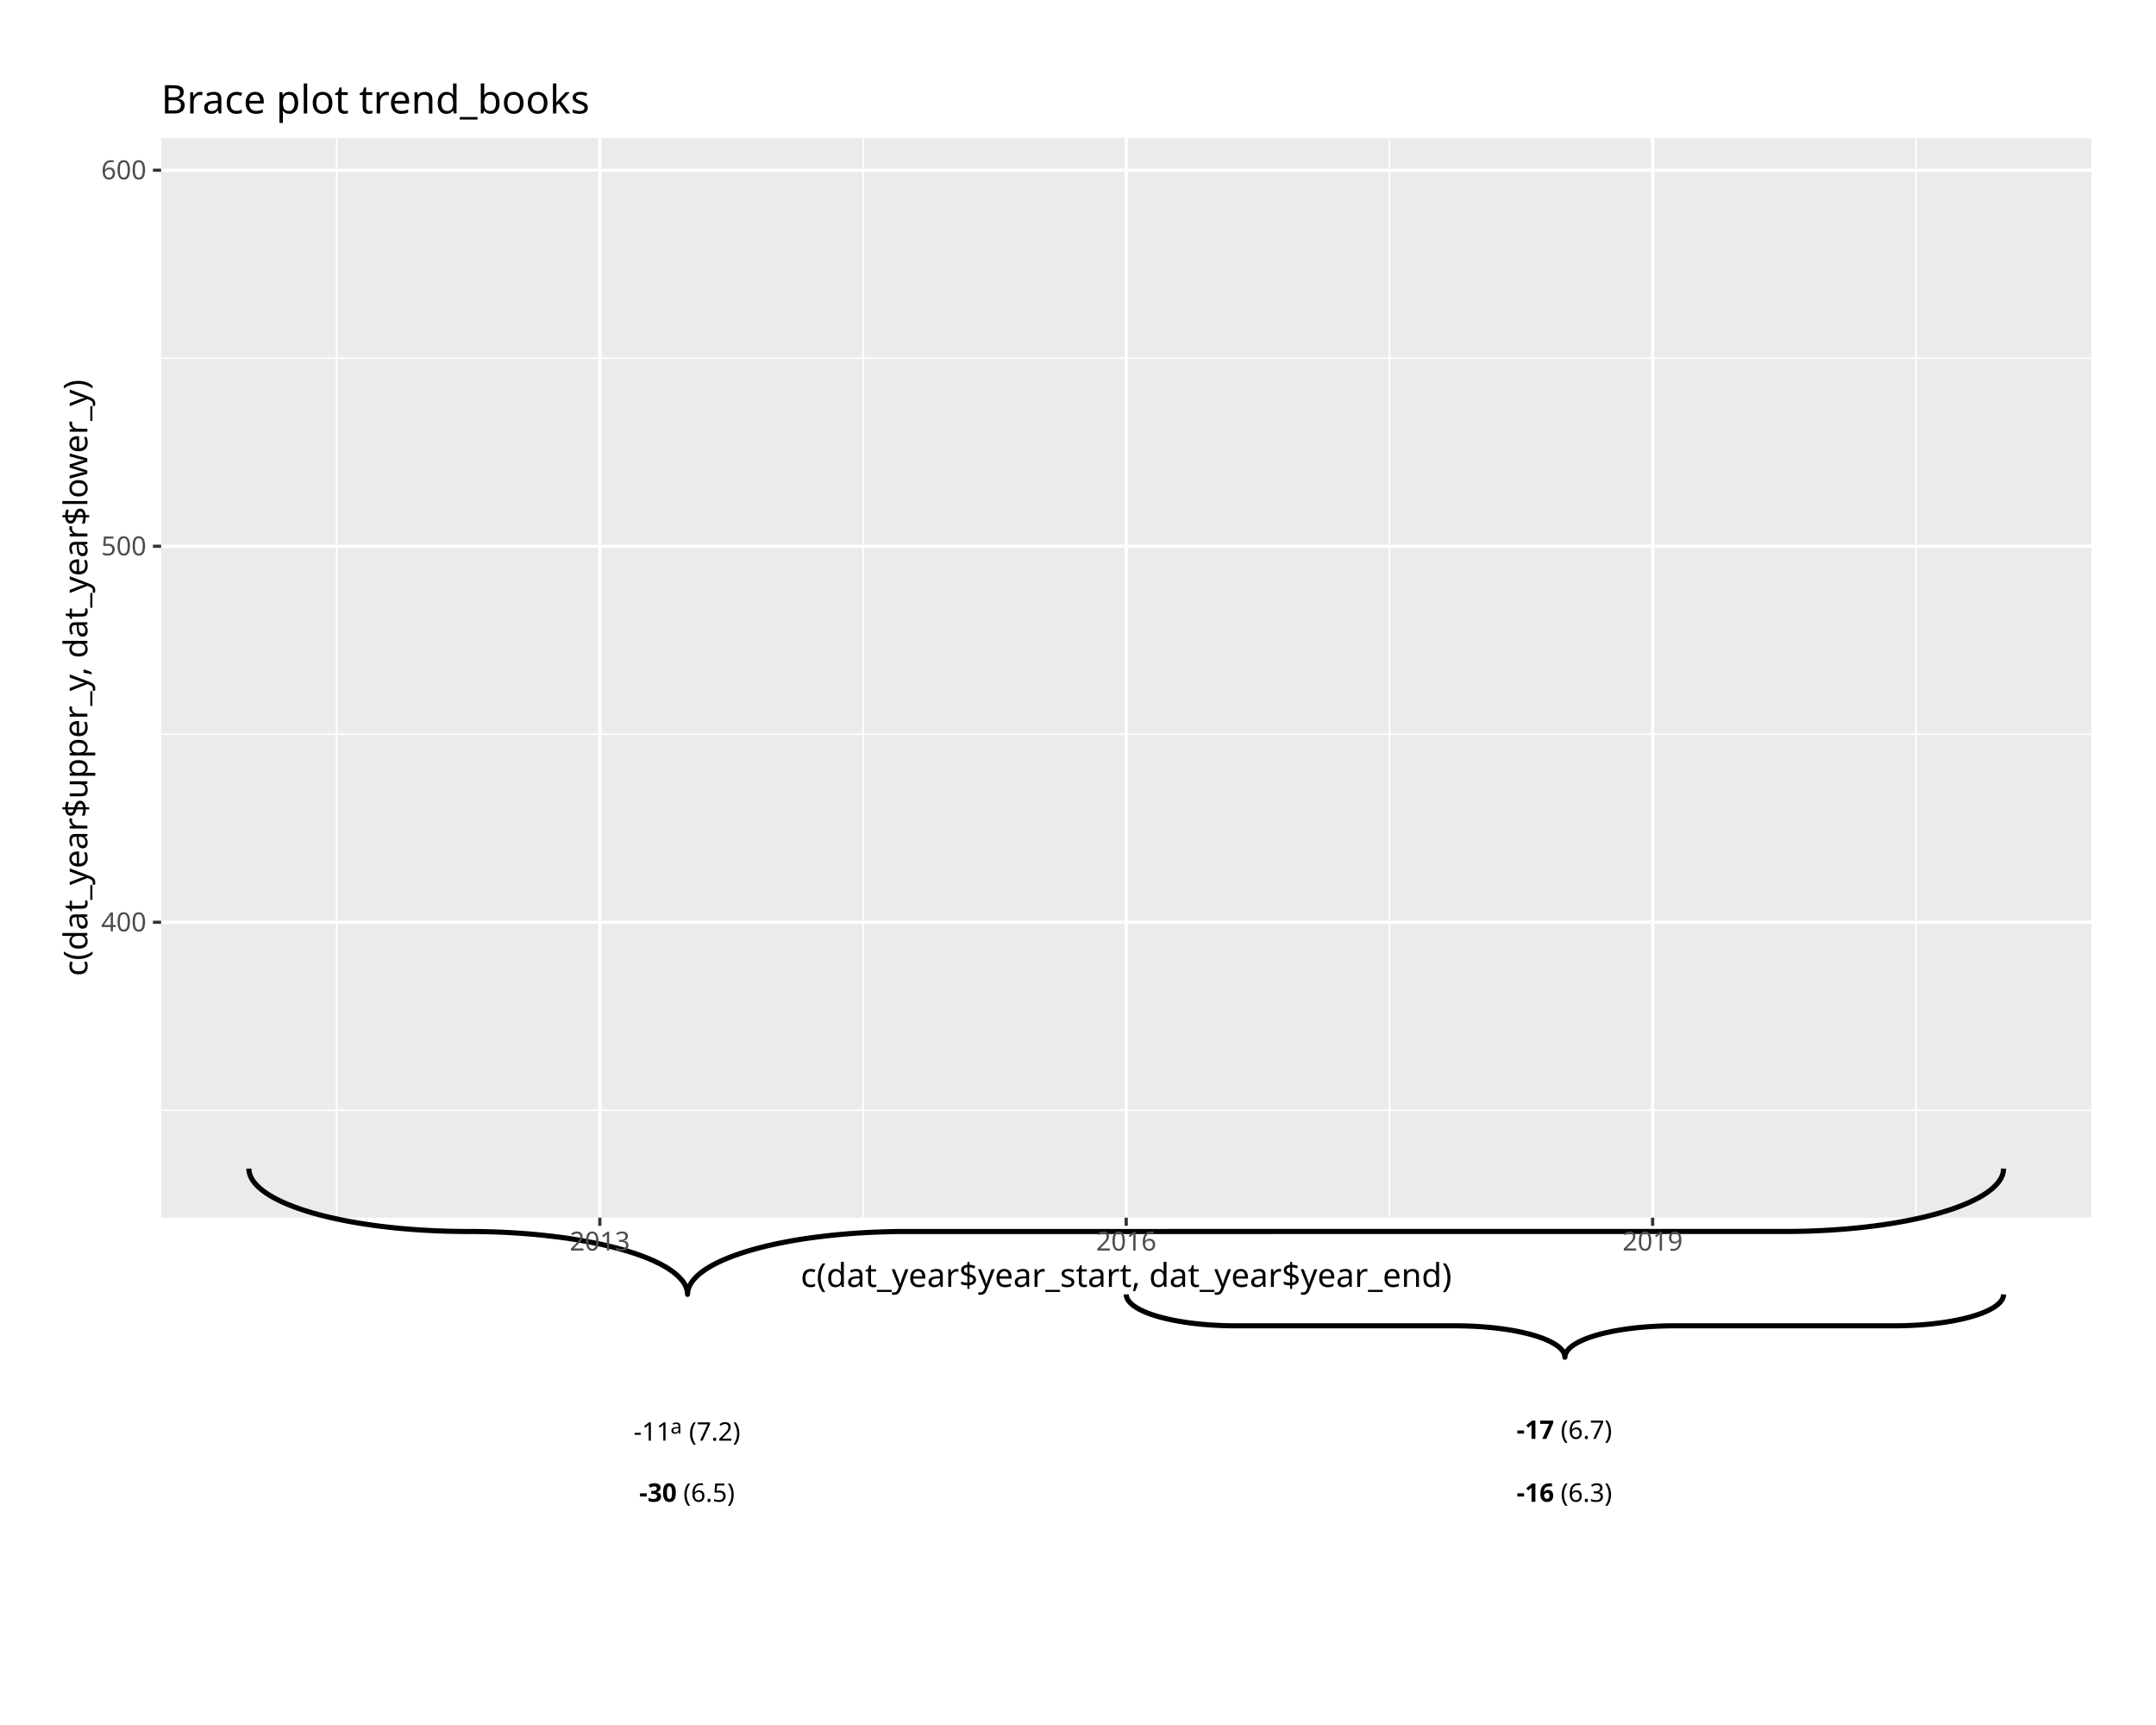
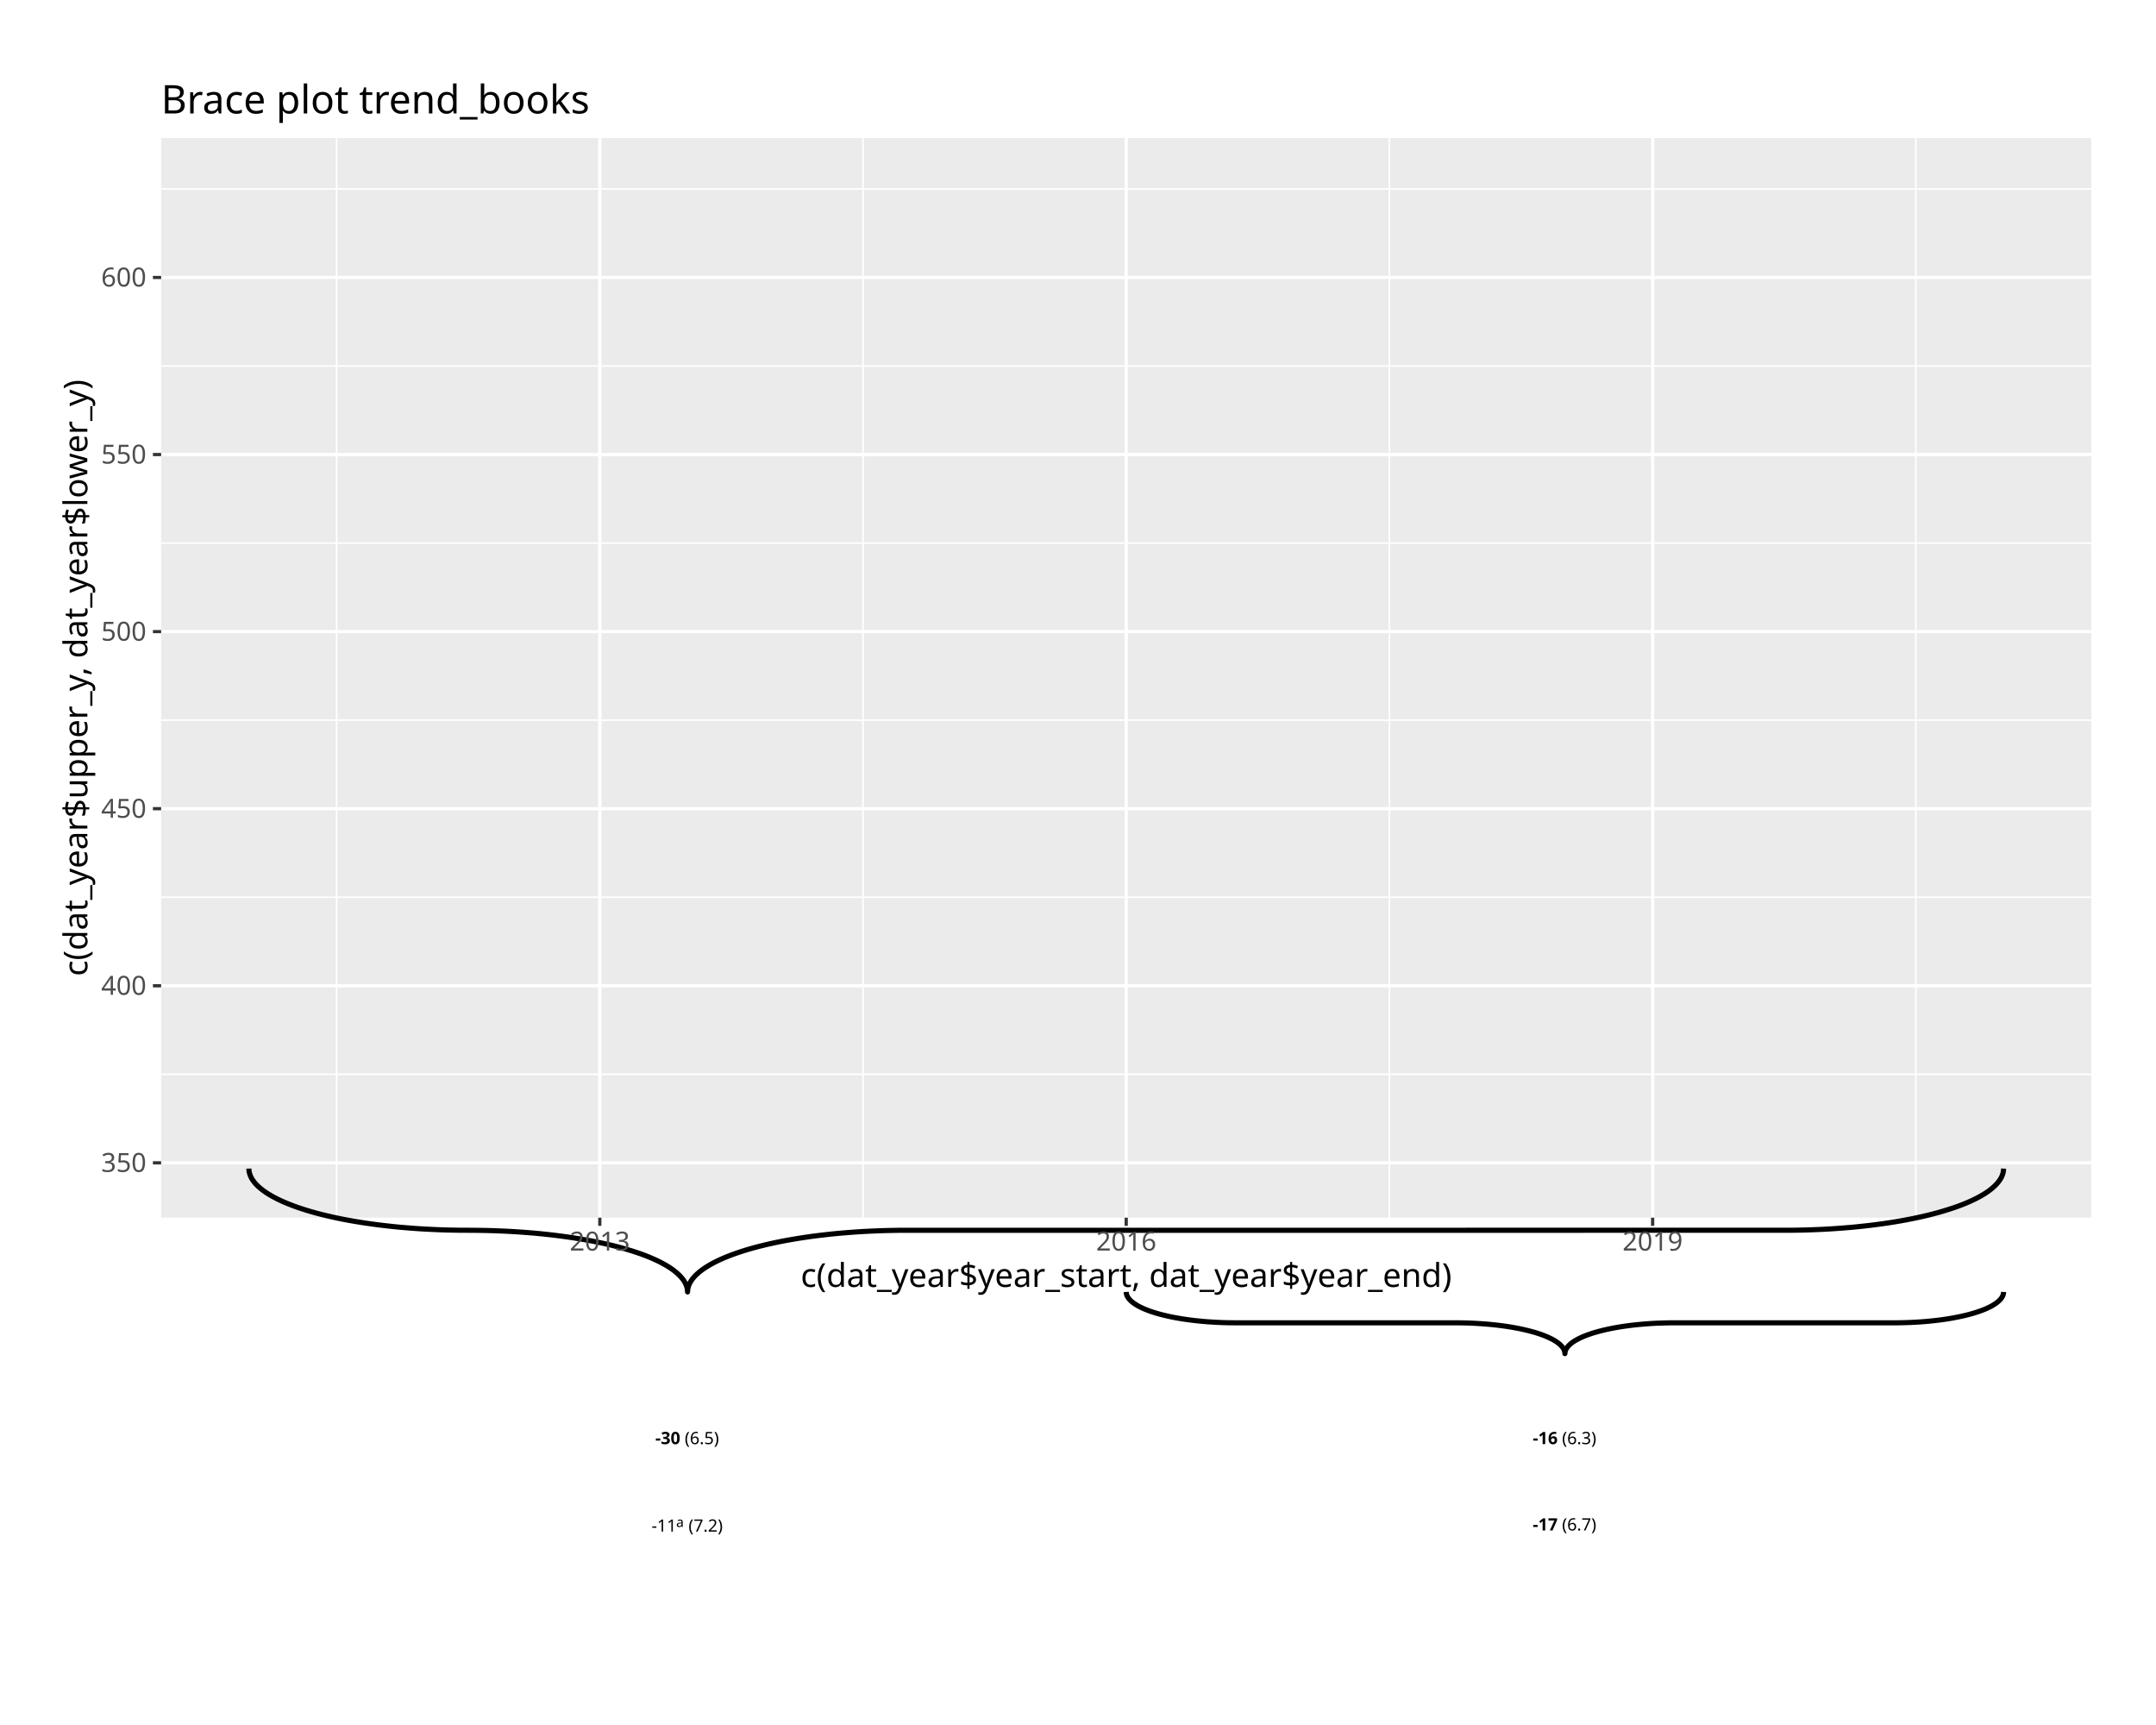
<svg xmlns="http://www.w3.org/2000/svg" class="svglite" data-engine-version="2.0" width="720.00pt" height="576.00pt" viewBox="0 0 720.00 576.00">
  <defs>
    <style type="text/css">
    .svglite line, .svglite polyline, .svglite polygon, .svglite path, .svglite rect, .svglite circle {
      fill: none;
      stroke: #000000;
      stroke-linecap: round;
      stroke-linejoin: round;
      stroke-miterlimit: 10.00;
    }
  </style>
  </defs>
  <rect width="100%" height="100%" style="stroke: none; fill: #FFFFFF;" />
  <defs>
    <clipPath id="cpMC4wMHw3MjAuMDB8MC4wMHw1NzYuMDA=">
      <rect x="0.00" y="0.00" width="720.00" height="576.00" />
    </clipPath>
  </defs>
  <g clip-path="url(#cpMC4wMHw3MjAuMDB8MC4wMHw1NzYuMDA=)">
    <rect x="-0" y="0.00" width="720.00" height="576.00" style="stroke-width: 1.07; stroke: #FFFFFF; fill: #FFFFFF;" />
    <rect x="53.81" y="46.10" width="644.59" height="360.49" style="stroke-width: 1.07; stroke: none; fill: #EBEBEB;" />
-     <polyline points="53.81,370.74 698.40,370.74 " style="stroke-width: 0.53; stroke: #FFFFFF; stroke-linecap: butt;" />
-     <polyline points="53.81,245.18 698.40,245.18 " style="stroke-width: 0.53; stroke: #FFFFFF; stroke-linecap: butt;" />
-     <polyline points="53.81,119.62 698.40,119.62 " style="stroke-width: 0.53; stroke: #FFFFFF; stroke-linecap: butt;" />
+     <polyline points="53.81,358.72 698.40,358.72 " style="stroke-width: 0.53; stroke: #FFFFFF; stroke-linecap: butt;" />
+     <polyline points="53.81,299.59 698.40,299.59 " style="stroke-width: 0.53; stroke: #FFFFFF; stroke-linecap: butt;" />
+     <polyline points="53.81,240.46 698.40,240.46 " style="stroke-width: 0.53; stroke: #FFFFFF; stroke-linecap: butt;" />
+     <polyline points="53.81,181.34 698.40,181.34 " style="stroke-width: 0.53; stroke: #FFFFFF; stroke-linecap: butt;" />
+     <polyline points="53.81,122.21 698.40,122.21 " style="stroke-width: 0.53; stroke: #FFFFFF; stroke-linecap: butt;" />
+     <polyline points="53.81,63.08 698.40,63.08 " style="stroke-width: 0.53; stroke: #FFFFFF; stroke-linecap: butt;" />
    <polyline points="112.41,406.59 112.41,46.10 " style="stroke-width: 0.53; stroke: #FFFFFF; stroke-linecap: butt;" />
    <polyline points="288.21,406.59 288.21,46.10 " style="stroke-width: 0.53; stroke: #FFFFFF; stroke-linecap: butt;" />
    <polyline points="464.00,406.59 464.00,46.10 " style="stroke-width: 0.53; stroke: #FFFFFF; stroke-linecap: butt;" />
    <polyline points="639.80,406.59 639.80,46.10 " style="stroke-width: 0.53; stroke: #FFFFFF; stroke-linecap: butt;" />
-     <polyline points="53.81,307.96 698.40,307.96 " style="stroke-width: 1.07; stroke: #FFFFFF; stroke-linecap: butt;" />
-     <polyline points="53.81,182.40 698.40,182.40 " style="stroke-width: 1.07; stroke: #FFFFFF; stroke-linecap: butt;" />
-     <polyline points="53.81,56.84 698.40,56.84 " style="stroke-width: 1.07; stroke: #FFFFFF; stroke-linecap: butt;" />
+     <polyline points="53.81,388.28 698.40,388.28 " style="stroke-width: 1.07; stroke: #FFFFFF; stroke-linecap: butt;" />
+     <polyline points="53.81,329.16 698.40,329.16 " style="stroke-width: 1.07; stroke: #FFFFFF; stroke-linecap: butt;" />
+     <polyline points="53.81,270.03 698.40,270.03 " style="stroke-width: 1.07; stroke: #FFFFFF; stroke-linecap: butt;" />
+     <polyline points="53.81,210.90 698.40,210.90 " style="stroke-width: 1.07; stroke: #FFFFFF; stroke-linecap: butt;" />
+     <polyline points="53.81,151.77 698.40,151.77 " style="stroke-width: 1.07; stroke: #FFFFFF; stroke-linecap: butt;" />
+     <polyline points="53.81,92.65 698.40,92.65 " style="stroke-width: 1.07; stroke: #FFFFFF; stroke-linecap: butt;" />
    <polyline points="200.31,406.59 200.31,46.10 " style="stroke-width: 1.07; stroke: #FFFFFF; stroke-linecap: butt;" />
    <polyline points="376.10,406.59 376.10,46.10 " style="stroke-width: 1.07; stroke: #FFFFFF; stroke-linecap: butt;" />
    <polyline points="551.90,406.59 551.90,46.10 " style="stroke-width: 1.07; stroke: #FFFFFF; stroke-linecap: butt;" />
-     <polyline points="83.11,390.21 83.12,390.54 83.19,391.20 83.34,391.86 83.56,392.52 83.85,393.18 84.21,393.83 84.65,394.49 85.15,395.13 85.73,395.77 86.38,396.41 87.10,397.04 87.88,397.66 88.74,398.28 89.66,398.89 90.65,399.49 91.71,400.08 92.83,400.66 94.01,401.23 95.25,401.79 96.56,402.33 97.92,402.87 99.35,403.39 100.83,403.90 102.36,404.40 103.95,404.88 105.59,405.35 107.29,405.80 109.03,406.23 110.82,406.65 112.65,407.06 114.53,407.45 116.45,407.82 118.41,408.17 120.40,408.50 122.44,408.82 124.50,409.12 126.60,409.40 128.73,409.66 130.88,409.90 133.06,410.12 135.27,410.32 137.49,410.50 139.74,410.66 142.00,410.80 144.27,410.92 146.56,411.02 148.85,411.10 151.16,411.15 153.47,411.19 155.78,411.21 158.09,411.21 160.40,411.24 162.71,411.29 165.01,411.35 167.30,411.44 169.58,411.55 171.85,411.68 174.10,411.83 176.34,412.00 178.55,412.19 180.74,412.40 182.91,412.64 185.05,412.89 187.17,413.15 189.25,413.44 191.30,413.75 193.32,414.08 195.29,414.42 197.23,414.78 199.13,415.16 200.99,415.55 202.80,415.97 204.56,416.39 206.28,416.84 207.95,417.30 209.56,417.77 211.13,418.26 212.63,418.76 214.09,419.28 215.48,419.81 216.82,420.35 218.09,420.90 219.31,421.47 220.46,422.04 221.54,422.63 222.57,423.22 223.52,423.83 224.41,424.44 225.23,425.06 225.99,425.69 226.67,426.32 227.28,426.96 227.82,427.60 228.30,428.25 228.70,428.91 229.02,429.56 229.28,430.22 229.46,430.88 229.57,431.54 229.61,432.21 229.61,432.21 229.62,431.88 229.69,431.21 229.83,430.55 230.05,429.89 230.34,429.23 230.71,428.58 231.14,427.93 231.65,427.28 232.23,426.64 232.88,426.00 233.59,425.37 234.38,424.75 235.24,424.13 236.16,423.52 237.15,422.92 238.20,422.33 239.32,421.75 240.51,421.18 241.75,420.63 243.06,420.08 244.42,419.54 245.85,419.02 247.33,418.51 248.86,418.02 250.45,417.53 252.09,417.07 253.78,416.62 255.53,416.18 257.31,415.76 259.15,415.35 261.03,414.97 262.94,414.60 264.90,414.24 266.90,413.91 268.93,413.59 271.00,413.30 273.10,413.02 275.23,412.76 277.38,412.52 279.56,412.30 281.77,412.10 283.99,411.91 286.23,411.75 288.49,411.61 290.77,411.49 293.06,411.40 295.35,411.32 297.66,411.26 299.97,411.22 302.28,411.21 597.59,411.20 599.90,411.17 602.20,411.13 604.50,411.06 606.80,410.97 609.08,410.86 611.34,410.73 613.60,410.58 615.83,410.41 618.05,410.22 620.24,410.01 622.41,409.78 624.55,409.53 626.66,409.26 628.74,408.97 630.79,408.66 632.81,408.34 634.79,407.99 636.73,407.63 638.62,407.25 640.48,406.86 642.29,406.45 644.06,406.02 645.77,405.57 647.44,405.11 649.06,404.64 650.62,404.15 652.13,403.65 653.58,403.13 654.97,402.60 656.31,402.06 657.59,401.51 658.80,400.94 659.95,400.37 661.04,399.78 662.06,399.19 663.02,398.59 663.91,397.97 664.73,397.35 665.48,396.73 666.16,396.09 666.78,395.45 667.32,394.81 667.79,394.16 668.19,393.51 668.52,392.85 668.77,392.19 668.95,391.53 669.06,390.87 669.10,390.21 669.10,390.21 " style="stroke-width: 1.71; stroke-linecap: butt;" />
-     <polyline points="376.10,432.21 376.11,432.37 376.15,432.70 376.22,433.03 376.33,433.36 376.47,433.69 376.66,434.02 376.87,434.35 377.13,434.67 377.42,434.99 377.74,435.31 378.10,435.62 378.49,435.94 378.92,436.24 379.38,436.55 379.88,436.85 380.40,437.14 380.96,437.43 381.55,437.72 382.18,438.00 382.83,438.27 383.51,438.54 384.22,438.80 384.96,439.05 385.73,439.30 386.53,439.54 387.35,439.78 388.19,440.00 389.06,440.22 389.96,440.43 390.88,440.63 391.81,440.83 392.77,441.01 393.75,441.19 394.75,441.35 395.77,441.51 396.80,441.66 397.85,441.80 398.91,441.93 399.99,442.05 401.08,442.16 402.18,442.26 403.30,442.35 404.42,442.43 405.55,442.50 406.69,442.56 407.83,442.61 408.98,442.65 410.13,442.68 411.28,442.70 412.44,442.71 486.85,442.71 488.00,442.72 489.15,442.75 490.30,442.78 491.45,442.82 492.59,442.88 493.72,442.94 494.85,443.02 495.97,443.10 497.08,443.20 498.17,443.31 499.26,443.42 500.33,443.55 501.38,443.68 502.42,443.82 503.45,443.98 504.46,444.14 505.45,444.31 506.42,444.49 507.36,444.68 508.29,444.88 509.20,445.09 510.08,445.30 510.94,445.52 511.77,445.75 512.58,445.99 513.36,446.23 514.12,446.49 514.84,446.74 515.54,447.01 516.21,447.28 516.85,447.56 517.45,447.84 518.03,448.13 518.57,448.42 519.08,448.72 519.56,449.02 520.00,449.32 520.42,449.63 520.79,449.95 521.13,450.26 521.44,450.58 521.71,450.90 521.95,451.23 522.15,451.56 522.31,451.88 522.44,452.21 522.53,452.54 522.58,452.88 522.60,453.21 522.60,453.21 522.61,453.04 522.64,452.71 522.72,452.38 522.83,452.05 522.97,451.72 523.15,451.39 523.37,451.07 523.62,450.74 523.91,450.42 524.24,450.10 524.60,449.79 524.99,449.48 525.42,449.17 525.88,448.87 526.37,448.57 526.90,448.27 527.46,447.98 528.05,447.70 528.67,447.42 529.33,447.14 530.01,446.88 530.72,446.61 531.46,446.36 532.23,446.11 533.02,445.87 533.85,445.64 534.69,445.41 535.56,445.19 536.46,444.98 537.37,444.78 538.31,444.59 539.27,444.40 540.25,444.23 541.25,444.06 542.27,443.90 543.30,443.75 544.35,443.61 545.41,443.48 546.49,443.36 547.58,443.25 548.68,443.15 549.79,443.06 550.92,442.98 552.05,442.91 553.18,442.85 554.33,442.80 555.48,442.76 556.63,442.73 557.78,442.71 558.94,442.71 633.34,442.70 634.50,442.69 635.65,442.67 636.80,442.63 637.95,442.59 639.09,442.53 640.22,442.47 641.35,442.39 642.47,442.31 643.57,442.21 644.67,442.11 645.75,441.99 646.82,441.87 647.88,441.73 648.92,441.59 649.95,441.43 650.95,441.27 651.94,441.10 652.91,440.92 653.86,440.73 654.79,440.53 655.70,440.33 656.58,440.11 657.44,439.89 658.27,439.66 659.08,439.42 659.86,439.18 660.61,438.93 661.34,438.67 662.04,438.41 662.71,438.13 663.34,437.86 663.95,437.58 664.53,437.29 665.07,437.00 665.58,436.70 666.06,436.40 666.50,436.09 666.91,435.78 667.29,435.47 667.63,435.15 667.94,434.83 668.21,434.51 668.45,434.18 668.64,433.86 668.81,433.53 668.94,433.20 669.03,432.87 669.08,432.54 669.10,432.21 669.10,432.21 " style="stroke-width: 1.71; stroke-linecap: butt;" />
-     <text x="213.48" y="501.46" style="font-size: 8.54px; font-weight: bold; font-family: sans;" textLength="12.34px" lengthAdjust="spacingAndGlyphs">-30</text>
-     <text x="228.19" y="501.46" style="font-size: 8.54px; font-family: sans;" textLength="17.55px" lengthAdjust="spacingAndGlyphs">(6.5)</text>
-     <text x="211.58" y="481.05" style="font-size: 8.54px; font-family: sans;" textLength="12.34px" lengthAdjust="spacingAndGlyphs">-11</text>
-     <text x="223.91" y="478.70" style="font-size: 6.83px; font-family: sans;" textLength="3.80px" lengthAdjust="spacingAndGlyphs">a</text>
-     <text x="230.08" y="481.05" style="font-size: 8.54px; font-family: sans;" textLength="17.55px" lengthAdjust="spacingAndGlyphs">(7.2)</text>
-     <text x="506.47" y="501.46" style="font-size: 8.54px; font-weight: bold; font-family: sans;" textLength="12.34px" lengthAdjust="spacingAndGlyphs">-16</text>
-     <text x="521.18" y="501.46" style="font-size: 8.54px; font-family: sans;" textLength="17.55px" lengthAdjust="spacingAndGlyphs">(6.3)</text>
-     <text x="506.47" y="480.46" style="font-size: 8.54px; font-weight: bold; font-family: sans;" textLength="12.34px" lengthAdjust="spacingAndGlyphs">-17</text>
-     <text x="521.18" y="480.46" style="font-size: 8.54px; font-family: sans;" textLength="17.55px" lengthAdjust="spacingAndGlyphs">(6.7)</text>
-     <text x="48.88" y="310.99" text-anchor="end" style="font-size: 8.80px; fill: #4D4D4D; font-family: sans;" textLength="14.68px" lengthAdjust="spacingAndGlyphs">400</text>
-     <text x="48.88" y="185.43" text-anchor="end" style="font-size: 8.80px; fill: #4D4D4D; font-family: sans;" textLength="14.68px" lengthAdjust="spacingAndGlyphs">500</text>
-     <text x="48.88" y="59.87" text-anchor="end" style="font-size: 8.80px; fill: #4D4D4D; font-family: sans;" textLength="14.68px" lengthAdjust="spacingAndGlyphs">600</text>
-     <polyline points="51.07,307.96 53.81,307.96 " style="stroke-width: 1.07; stroke: #333333; stroke-linecap: butt;" />
-     <polyline points="51.07,182.40 53.81,182.40 " style="stroke-width: 1.07; stroke: #333333; stroke-linecap: butt;" />
-     <polyline points="51.07,56.84 53.81,56.84 " style="stroke-width: 1.07; stroke: #333333; stroke-linecap: butt;" />
+     <polyline points="83.11,390.21 83.12,390.53 83.19,391.18 83.34,391.83 83.56,392.48 83.85,393.12 84.21,393.77 84.65,394.40 85.15,395.04 85.73,395.67 86.38,396.29 87.10,396.91 87.88,397.52 88.74,398.13 89.66,398.72 90.65,399.31 91.71,399.89 92.83,400.46 94.01,401.02 95.25,401.57 96.56,402.10 97.92,402.63 99.35,403.14 100.83,403.64 102.36,404.13 103.95,404.60 105.59,405.06 107.29,405.50 109.03,405.93 110.82,406.34 112.65,406.74 114.53,407.12 116.45,407.48 118.41,407.82 120.40,408.15 122.44,408.46 124.50,408.75 126.60,409.03 128.73,409.28 130.88,409.52 133.06,409.74 135.27,409.93 137.49,410.11 139.74,410.27 142.00,410.41 144.27,410.52 146.56,410.62 148.85,410.70 151.16,410.75 153.47,410.79 155.78,410.80 158.09,410.81 160.40,410.84 162.71,410.88 165.01,410.95 167.30,411.04 169.58,411.14 171.85,411.27 174.10,411.42 176.34,411.59 178.55,411.77 180.74,411.98 182.91,412.21 185.05,412.45 187.17,412.72 189.25,413.00 191.30,413.30 193.32,413.62 195.29,413.96 197.23,414.31 199.13,414.68 200.99,415.07 202.80,415.47 204.56,415.89 206.28,416.33 207.95,416.78 209.56,417.25 211.13,417.73 212.63,418.22 214.09,418.72 215.48,419.24 216.82,419.77 218.09,420.32 219.31,420.87 220.46,421.43 221.54,422.01 222.57,422.59 223.52,423.18 224.41,423.78 225.23,424.39 225.99,425.01 226.67,425.63 227.28,426.26 227.82,426.89 228.30,427.52 228.70,428.17 229.02,428.81 229.28,429.46 229.46,430.10 229.57,430.75 229.61,431.40 229.61,431.40 229.62,431.08 229.69,430.43 229.83,429.78 230.05,429.13 230.34,428.49 230.71,427.84 231.14,427.21 231.65,426.57 232.23,425.94 232.88,425.32 233.59,424.70 234.38,424.09 235.24,423.48 236.16,422.89 237.15,422.30 238.20,421.72 239.32,421.15 240.51,420.59 241.75,420.04 243.06,419.51 244.42,418.98 245.85,418.47 247.33,417.97 248.86,417.48 250.45,417.01 252.09,416.55 253.78,416.11 255.53,415.68 257.31,415.27 259.15,414.87 261.03,414.49 262.94,414.13 264.90,413.79 266.90,413.46 268.93,413.15 271.00,412.85 273.10,412.58 275.23,412.33 277.38,412.09 279.56,411.87 281.77,411.68 283.99,411.50 286.23,411.34 288.49,411.20 290.77,411.09 293.06,410.99 295.35,410.91 297.66,410.86 299.97,410.82 302.28,410.81 597.59,410.80 599.90,410.77 602.20,410.73 604.50,410.66 606.80,410.57 609.08,410.47 611.34,410.34 613.60,410.19 615.83,410.02 618.05,409.84 620.24,409.63 622.41,409.40 624.55,409.16 626.66,408.89 628.74,408.61 630.79,408.31 632.81,407.99 634.79,407.65 636.73,407.30 638.62,406.93 640.48,406.54 642.29,406.14 644.06,405.72 645.77,405.28 647.44,404.83 649.06,404.36 650.62,403.88 652.13,403.39 653.58,402.89 654.97,402.37 656.31,401.84 657.59,401.29 658.80,400.74 659.95,400.18 661.04,399.60 662.06,399.02 663.02,398.43 663.91,397.83 664.73,397.22 665.48,396.60 666.16,395.98 666.78,395.35 667.32,394.72 667.79,394.09 668.19,393.44 668.52,392.80 668.77,392.15 668.95,391.51 669.06,390.86 669.10,390.21 669.10,390.21 " style="stroke-width: 1.71; stroke-linecap: butt;" />
+     <polyline points="376.10,431.40 376.11,431.57 376.15,431.89 376.22,432.22 376.33,432.54 376.47,432.86 376.66,433.18 376.87,433.50 377.13,433.82 377.42,434.13 377.74,434.45 378.10,434.76 378.49,435.06 378.92,435.36 379.38,435.66 379.88,435.96 380.40,436.25 380.96,436.53 381.55,436.81 382.18,437.08 382.83,437.35 383.51,437.61 384.22,437.87 384.96,438.12 385.73,438.36 386.53,438.60 387.35,438.83 388.19,439.05 389.06,439.26 389.96,439.47 390.88,439.67 391.81,439.86 392.77,440.04 393.75,440.21 394.75,440.38 395.77,440.53 396.80,440.68 397.85,440.81 398.91,440.94 399.99,441.06 401.08,441.17 402.18,441.27 403.30,441.36 404.42,441.43 405.55,441.50 406.69,441.56 407.83,441.61 408.98,441.65 410.13,441.68 411.28,441.69 412.44,441.70 486.85,441.71 488.00,441.72 489.15,441.74 490.30,441.77 491.45,441.82 492.59,441.87 493.72,441.94 494.85,442.01 495.97,442.09 497.08,442.19 498.17,442.29 499.26,442.40 500.33,442.53 501.38,442.66 502.42,442.80 503.45,442.95 504.46,443.11 505.45,443.28 506.42,443.46 507.36,443.64 508.29,443.84 509.20,444.04 510.08,444.25 510.94,444.47 511.77,444.69 512.58,444.92 513.36,445.16 514.12,445.41 514.84,445.66 515.54,445.92 516.21,446.19 516.85,446.46 517.45,446.74 518.03,447.02 518.57,447.30 519.08,447.60 519.56,447.89 520.00,448.19 520.42,448.50 520.79,448.80 521.13,449.11 521.44,449.43 521.71,449.74 521.95,450.06 522.15,450.38 522.31,450.70 522.44,451.03 522.53,451.35 522.58,451.68 522.60,452.00 522.60,452.00 522.61,451.84 522.64,451.51 522.72,451.19 522.83,450.87 522.97,450.54 523.15,450.22 523.37,449.90 523.62,449.59 523.91,449.27 524.24,448.96 524.60,448.65 524.99,448.34 525.42,448.04 525.88,447.74 526.37,447.45 526.90,447.16 527.46,446.88 528.05,446.60 528.67,446.32 529.33,446.05 530.01,445.79 530.72,445.54 531.46,445.29 532.23,445.04 533.02,444.81 533.85,444.58 534.69,444.36 535.56,444.14 536.46,443.94 537.37,443.74 538.31,443.55 539.27,443.37 540.25,443.19 541.25,443.03 542.27,442.87 543.30,442.73 544.35,442.59 545.41,442.46 546.49,442.35 547.58,442.24 548.68,442.14 549.79,442.05 550.92,441.97 552.05,441.90 553.18,441.84 554.33,441.80 555.48,441.76 556.63,441.73 557.78,441.71 558.94,441.70 633.34,441.70 634.50,441.69 635.65,441.66 636.80,441.63 637.95,441.59 639.09,441.53 640.22,441.47 641.35,441.40 642.47,441.31 643.57,441.22 644.67,441.12 645.75,441.00 646.82,440.88 647.88,440.75 648.92,440.61 649.95,440.46 650.95,440.30 651.94,440.13 652.91,439.95 653.86,439.76 654.79,439.57 655.70,439.37 656.58,439.16 657.44,438.94 658.27,438.71 659.08,438.48 659.86,438.24 660.61,438.00 661.34,437.74 662.04,437.48 662.71,437.22 663.34,436.95 663.95,436.67 664.53,436.39 665.07,436.10 665.58,435.81 666.06,435.51 666.50,435.21 666.91,434.91 667.29,434.60 667.63,434.29 667.94,433.98 668.21,433.66 668.45,433.34 668.64,433.02 668.81,432.70 668.94,432.38 669.03,432.05 669.08,431.73 669.10,431.40 669.10,431.40 " style="stroke-width: 1.71; stroke-linecap: butt;" />
+     <text x="218.85" y="482.21" style="font-size: 5.69px; font-weight: bold; font-family: sans;" textLength="8.23px" lengthAdjust="spacingAndGlyphs">-30</text>
+     <text x="228.66" y="482.21" style="font-size: 5.69px; font-family: sans;" textLength="11.70px" lengthAdjust="spacingAndGlyphs">(6.5)</text>
+     <text x="217.59" y="511.44" style="font-size: 5.69px; font-family: sans;" textLength="8.23px" lengthAdjust="spacingAndGlyphs">-11</text>
+     <text x="225.81" y="509.87" style="font-size: 4.55px; font-family: sans;" textLength="2.53px" lengthAdjust="spacingAndGlyphs">a</text>
+     <text x="229.92" y="511.44" style="font-size: 5.69px; font-family: sans;" textLength="11.70px" lengthAdjust="spacingAndGlyphs">(7.2)</text>
+     <text x="511.85" y="482.21" style="font-size: 5.69px; font-weight: bold; font-family: sans;" textLength="8.23px" lengthAdjust="spacingAndGlyphs">-16</text>
+     <text x="521.65" y="482.21" style="font-size: 5.69px; font-family: sans;" textLength="11.70px" lengthAdjust="spacingAndGlyphs">(6.3)</text>
+     <text x="511.85" y="511.05" style="font-size: 5.69px; font-weight: bold; font-family: sans;" textLength="8.23px" lengthAdjust="spacingAndGlyphs">-17</text>
+     <text x="521.65" y="511.05" style="font-size: 5.69px; font-family: sans;" textLength="11.70px" lengthAdjust="spacingAndGlyphs">(6.7)</text>
+     <text x="48.88" y="391.31" text-anchor="end" style="font-size: 8.80px; fill: #4D4D4D; font-family: sans;" textLength="14.68px" lengthAdjust="spacingAndGlyphs">350</text>
+     <text x="48.88" y="332.18" text-anchor="end" style="font-size: 8.80px; fill: #4D4D4D; font-family: sans;" textLength="14.68px" lengthAdjust="spacingAndGlyphs">400</text>
+     <text x="48.88" y="273.06" text-anchor="end" style="font-size: 8.80px; fill: #4D4D4D; font-family: sans;" textLength="14.68px" lengthAdjust="spacingAndGlyphs">450</text>
+     <text x="48.88" y="213.93" text-anchor="end" style="font-size: 8.80px; fill: #4D4D4D; font-family: sans;" textLength="14.68px" lengthAdjust="spacingAndGlyphs">500</text>
+     <text x="48.88" y="154.80" text-anchor="end" style="font-size: 8.80px; fill: #4D4D4D; font-family: sans;" textLength="14.68px" lengthAdjust="spacingAndGlyphs">550</text>
+     <text x="48.88" y="95.67" text-anchor="end" style="font-size: 8.80px; fill: #4D4D4D; font-family: sans;" textLength="14.68px" lengthAdjust="spacingAndGlyphs">600</text>
+     <polyline points="51.07,388.28 53.81,388.28 " style="stroke-width: 1.07; stroke: #333333; stroke-linecap: butt;" />
+     <polyline points="51.07,329.16 53.81,329.16 " style="stroke-width: 1.07; stroke: #333333; stroke-linecap: butt;" />
+     <polyline points="51.07,270.03 53.81,270.03 " style="stroke-width: 1.07; stroke: #333333; stroke-linecap: butt;" />
+     <polyline points="51.07,210.90 53.81,210.90 " style="stroke-width: 1.07; stroke: #333333; stroke-linecap: butt;" />
+     <polyline points="51.07,151.77 53.81,151.77 " style="stroke-width: 1.07; stroke: #333333; stroke-linecap: butt;" />
+     <polyline points="51.07,92.65 53.81,92.65 " style="stroke-width: 1.07; stroke: #333333; stroke-linecap: butt;" />
    <polyline points="200.31,409.33 200.31,406.59 " style="stroke-width: 1.07; stroke: #333333; stroke-linecap: butt;" />
    <polyline points="376.10,409.33 376.10,406.59 " style="stroke-width: 1.07; stroke: #333333; stroke-linecap: butt;" />
    <polyline points="551.90,409.33 551.90,406.59 " style="stroke-width: 1.07; stroke: #333333; stroke-linecap: butt;" />
    <text x="200.31" y="417.58" text-anchor="middle" style="font-size: 8.80px; fill: #4D4D4D; font-family: sans;" textLength="19.58px" lengthAdjust="spacingAndGlyphs">2013</text>
    <text x="376.10" y="417.58" text-anchor="middle" style="font-size: 8.80px; fill: #4D4D4D; font-family: sans;" textLength="19.58px" lengthAdjust="spacingAndGlyphs">2016</text>
    <text x="551.90" y="417.58" text-anchor="middle" style="font-size: 8.80px; fill: #4D4D4D; font-family: sans;" textLength="19.58px" lengthAdjust="spacingAndGlyphs">2019</text>
    <text x="376.10" y="429.72" text-anchor="middle" style="font-size: 11.00px; font-family: sans;" textLength="211.60px" lengthAdjust="spacingAndGlyphs">c(dat_year$year_start, dat_year$year_end)</text>
    <text transform="translate(29.17,226.35) rotate(-90)" text-anchor="middle" style="font-size: 11.00px; font-family: sans;" textLength="194.48px" lengthAdjust="spacingAndGlyphs">c(dat_year$upper_y, dat_year$lower_y)</text>
    <text x="53.81" y="37.88" style="font-size: 13.20px; font-family: sans;" textLength="135.77px" lengthAdjust="spacingAndGlyphs">Brace plot trend_books</text>
  </g>
</svg>
